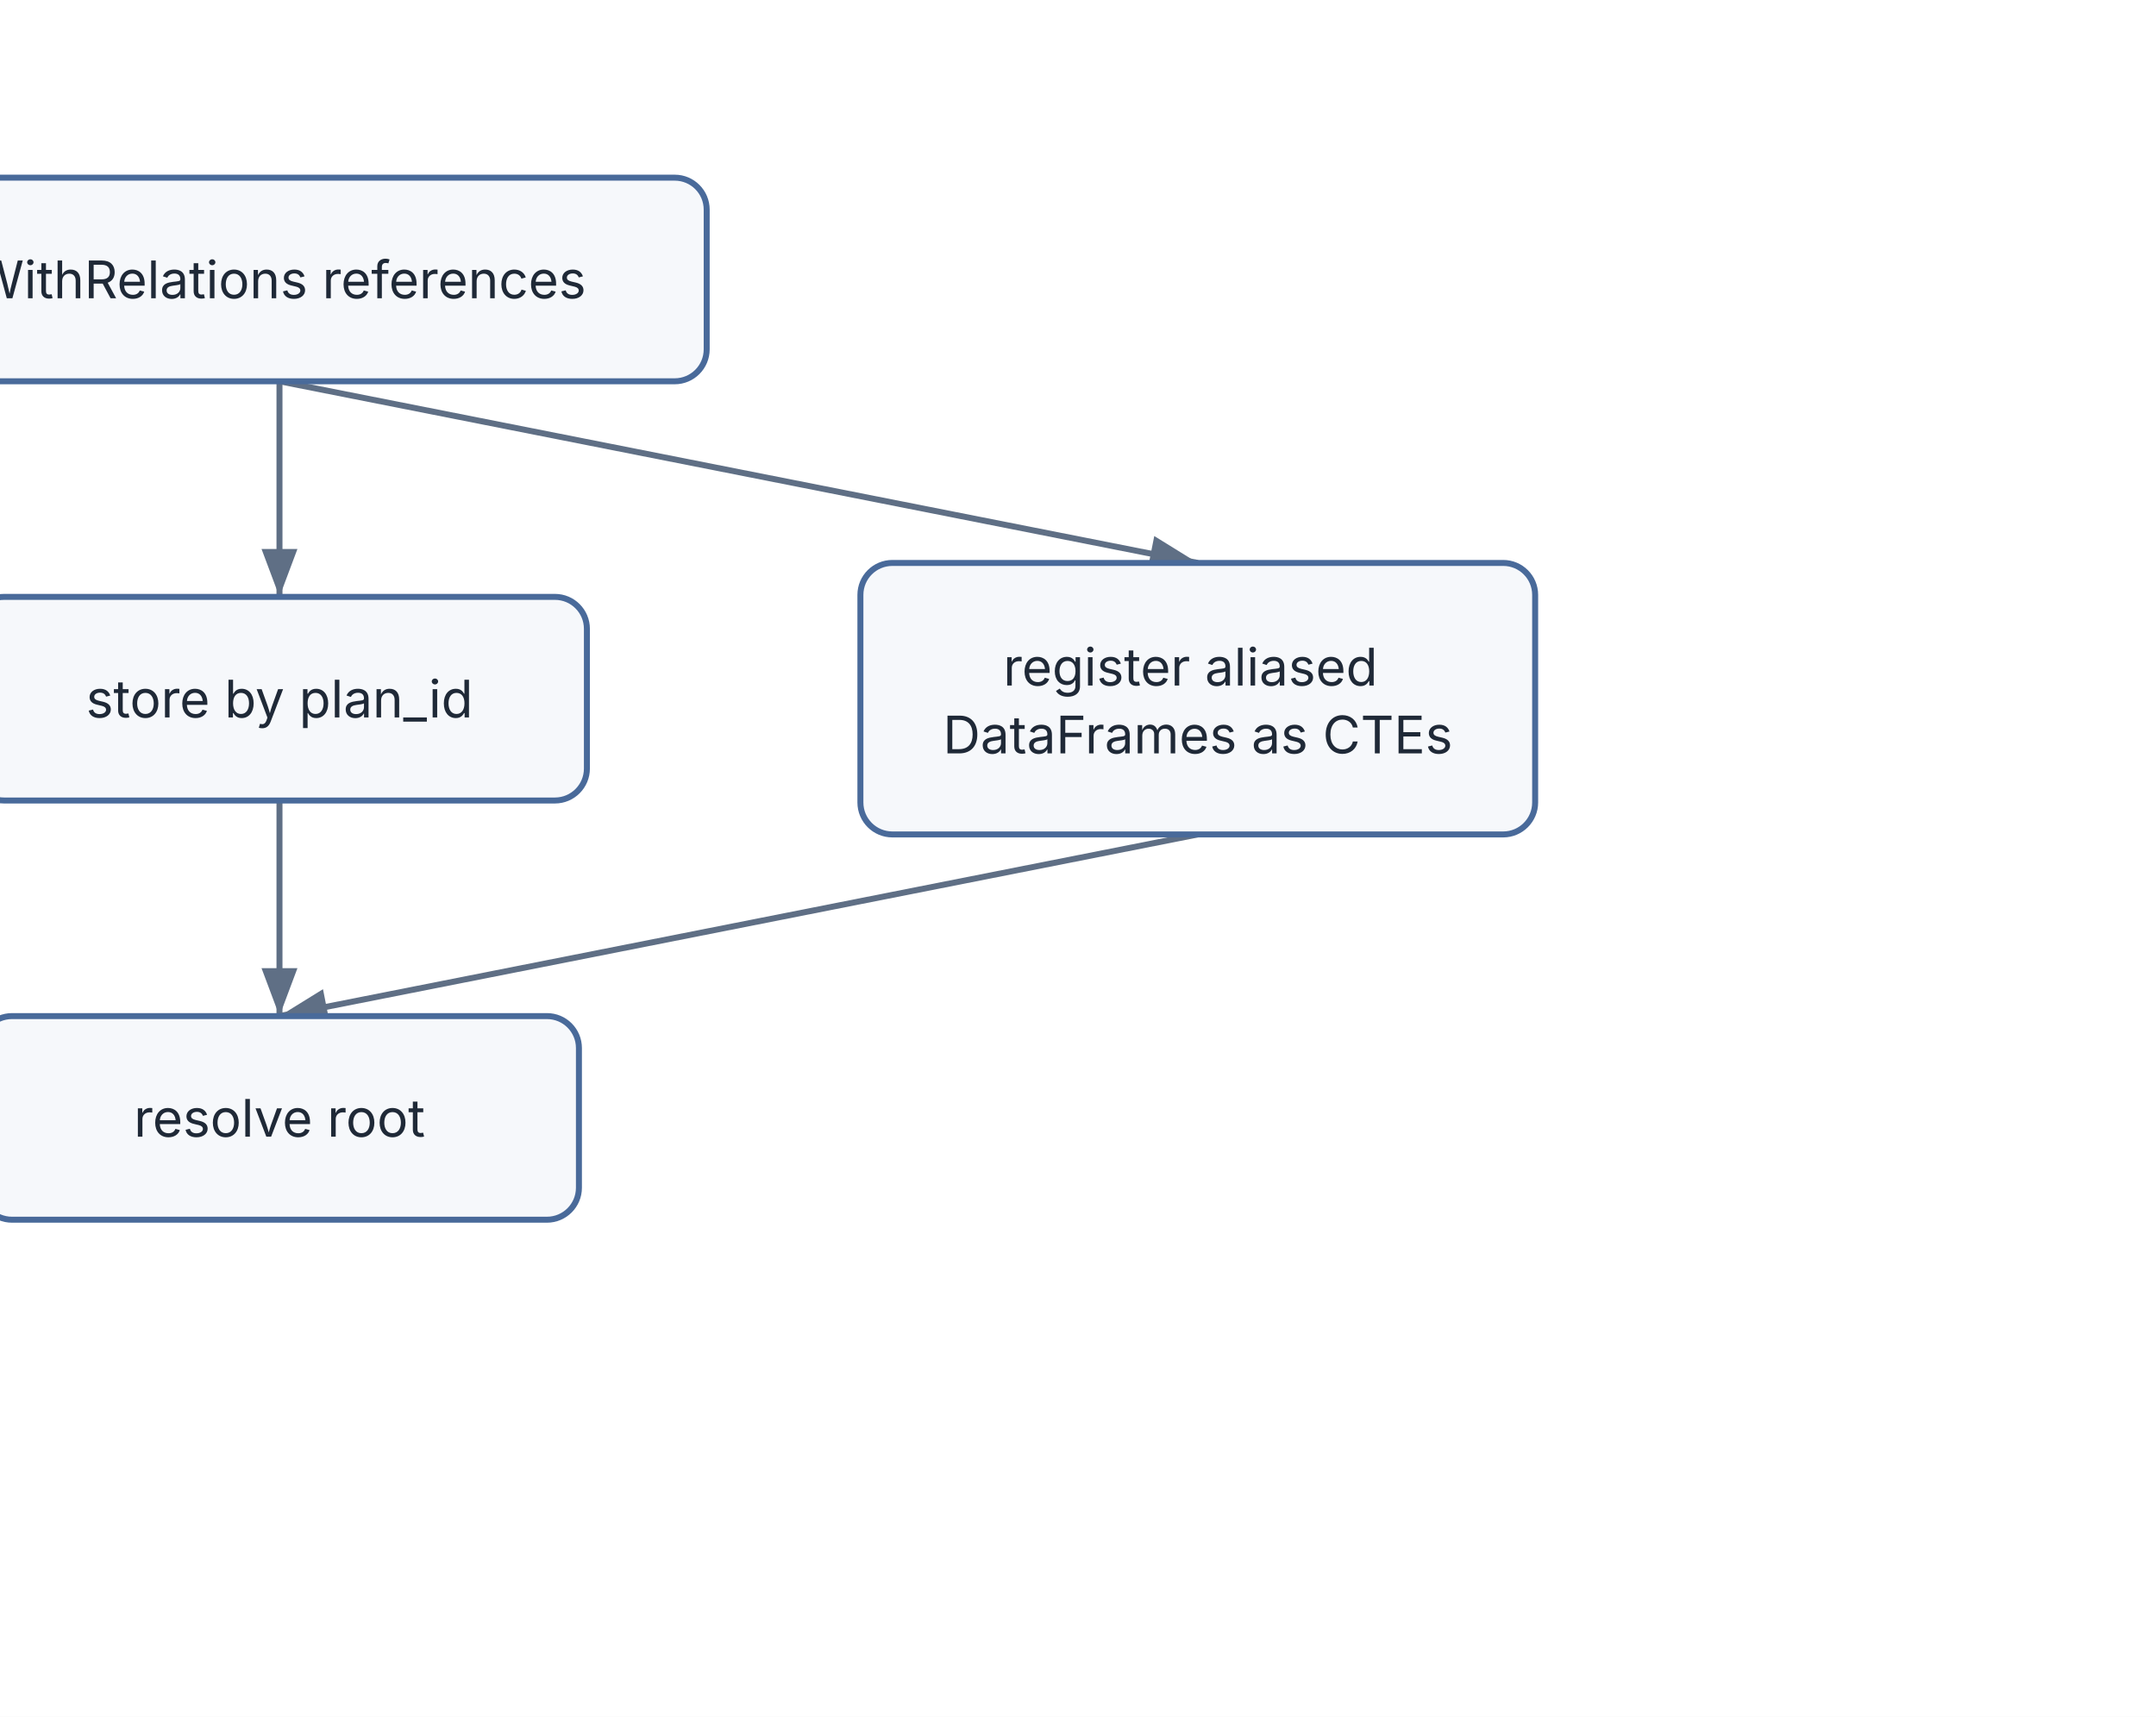
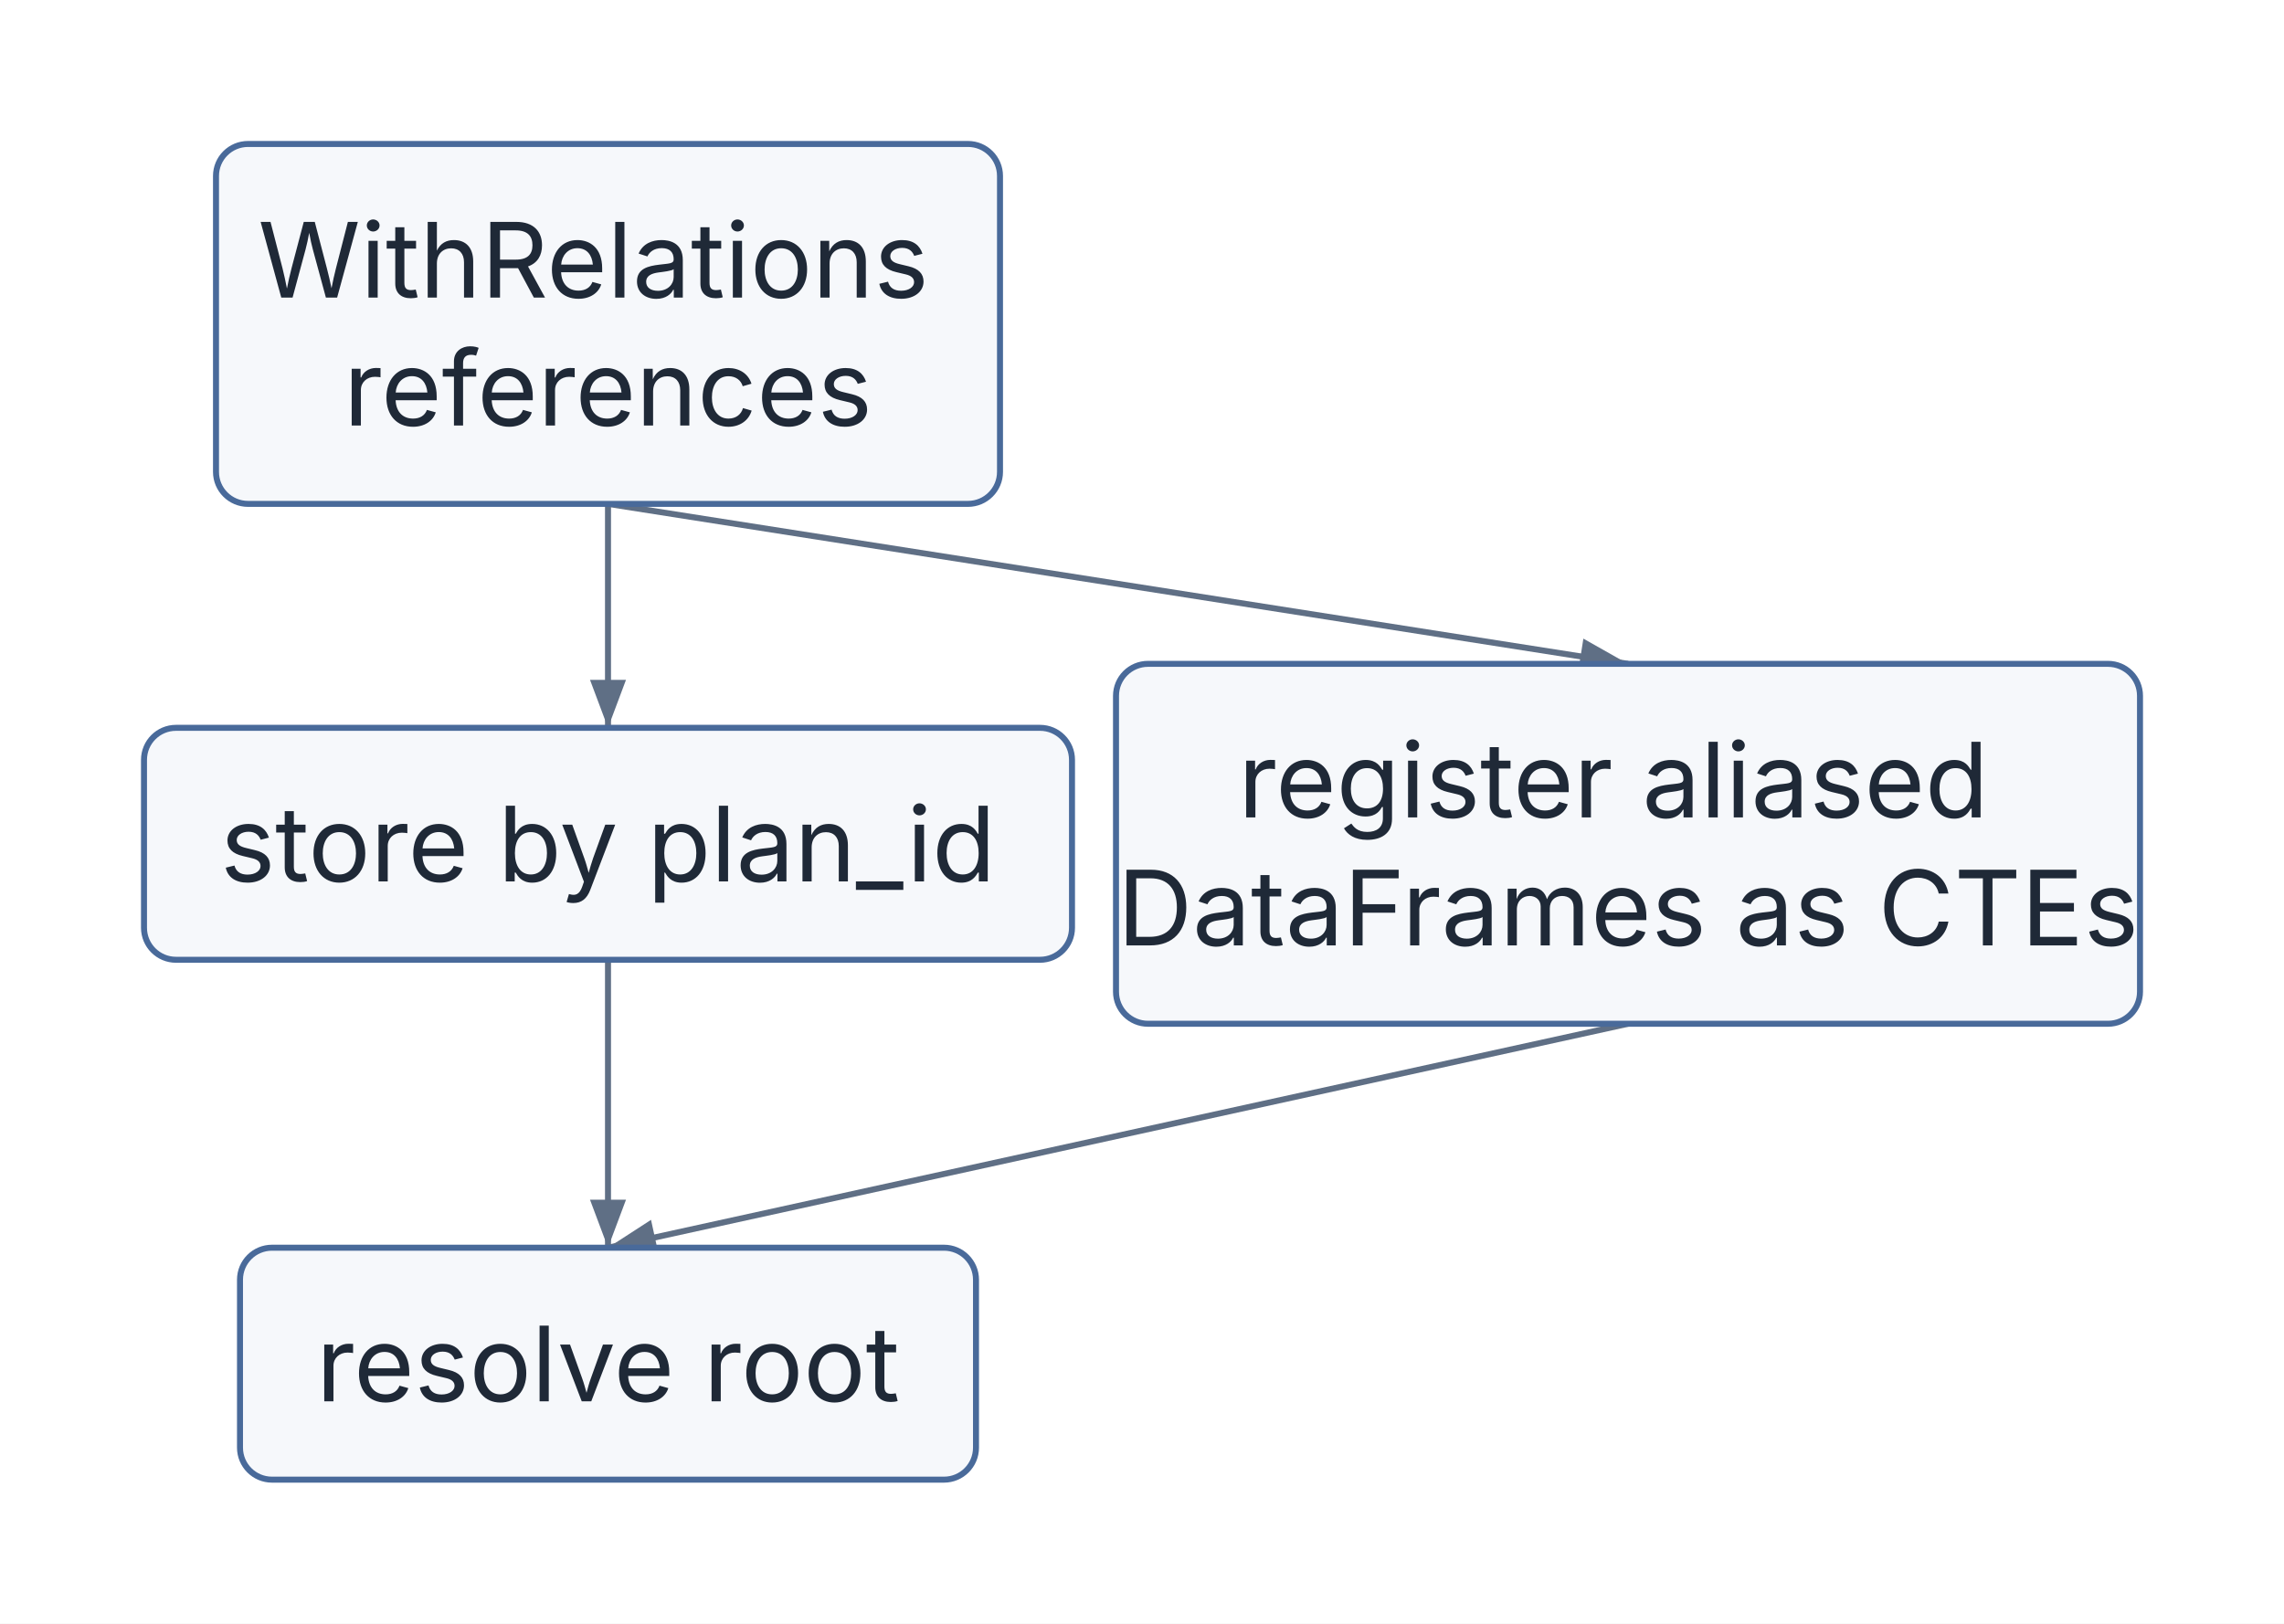
- <svg xmlns="http://www.w3.org/2000/svg" width="540" height="430" viewBox="0 0 540 430">
+ <svg xmlns="http://www.w3.org/2000/svg" width="571" height="406" viewBox="0 0 571 406">
  <defs>
    <marker id="arrow" markerWidth="10" markerHeight="10" refX="8" refY="3" orient="auto" markerUnits="strokeWidth">
      <path d="M0,0 L0,6 L8,3 z" fill="#5f6f85" />
    </marker>
  </defs>
-   <rect x="0" y="0" width="540" height="430" fill="white" />
-   <line x1="70" y1="95.5" x2="70" y2="149.5" stroke="#5f6f85" stroke-width="1.5" marker-end="url(#arrow)" />
-   <line x1="70" y1="95.5" x2="300" y2="141" stroke="#5f6f85" stroke-width="1.5" marker-end="url(#arrow)" />
-   <line x1="70" y1="200.5" x2="70" y2="254.5" stroke="#5f6f85" stroke-width="1.5" marker-end="url(#arrow)" />
-   <line x1="300" y1="209" x2="70" y2="254.5" stroke="#5f6f85" stroke-width="1.5" marker-end="url(#arrow)" />
-   <rect x="-37" y="44.5" width="214" height="51" rx="8" fill="#f6f8fb" stroke="#496a9a" stroke-width="1.5" />
-   <text x="70" y="70" text-anchor="middle" dominant-baseline="middle" font-family="Inter, Helvetica, Arial, sans-serif" font-size="13" fill="#1f2937">
-     <tspan x="70" dy="0">WithRelations references</tspan>
+   <rect x="0" y="0" width="571" height="406" fill="white" />
+   <line x1="152" y1="126" x2="152" y2="182" stroke="#5f6f85" stroke-width="1.5" marker-end="url(#arrow)" />
+   <line x1="152" y1="126" x2="407" y2="166" stroke="#5f6f85" stroke-width="1.5" marker-end="url(#arrow)" />
+   <line x1="152" y1="240" x2="152" y2="312" stroke="#5f6f85" stroke-width="1.5" marker-end="url(#arrow)" />
+   <line x1="407" y1="256" x2="152" y2="312" stroke="#5f6f85" stroke-width="1.5" marker-end="url(#arrow)" />
+   <rect x="54" y="36" width="196" height="90" rx="8" fill="#f6f8fb" stroke="#496a9a" stroke-width="1.5" />
+   <text x="152" y="65" text-anchor="middle" dominant-baseline="middle" font-family="Inter, Helvetica, Arial, sans-serif" font-size="26" fill="#1f2937">
+     <tspan x="152" dy="0">WithRelations</tspan>
+     <tspan x="152" dy="32">references</tspan>
  </text>
-   <rect x="-7" y="149.5" width="154" height="51" rx="8" fill="#f6f8fb" stroke="#496a9a" stroke-width="1.5" />
-   <text x="70" y="175" text-anchor="middle" dominant-baseline="middle" font-family="Inter, Helvetica, Arial, sans-serif" font-size="13" fill="#1f2937">
-     <tspan x="70" dy="0">store by plan_id</tspan>
+   <rect x="36" y="182" width="232" height="58" rx="8" fill="#f6f8fb" stroke="#496a9a" stroke-width="1.5" />
+   <text x="152" y="211" text-anchor="middle" dominant-baseline="middle" font-family="Inter, Helvetica, Arial, sans-serif" font-size="26" fill="#1f2937">
+     <tspan x="152" dy="0">store by plan_id</tspan>
  </text>
-   <rect x="215.5" y="141" width="169" height="68" rx="8" fill="#f6f8fb" stroke="#496a9a" stroke-width="1.5" />
-   <text x="300" y="167" text-anchor="middle" dominant-baseline="middle" font-family="Inter, Helvetica, Arial, sans-serif" font-size="13" fill="#1f2937">
-     <tspan x="300" dy="0">register aliased</tspan>
-     <tspan x="300" dy="17">DataFrames as CTEs</tspan>
+   <rect x="279" y="166" width="256" height="90" rx="8" fill="#f6f8fb" stroke="#496a9a" stroke-width="1.5" />
+   <text x="407" y="195" text-anchor="middle" dominant-baseline="middle" font-family="Inter, Helvetica, Arial, sans-serif" font-size="26" fill="#1f2937">
+     <tspan x="407" dy="0">register aliased</tspan>
+     <tspan x="407" dy="32">DataFrames as CTEs</tspan>
  </text>
-   <rect x="-5" y="254.5" width="150" height="51" rx="8" fill="#f6f8fb" stroke="#496a9a" stroke-width="1.5" />
-   <text x="70" y="280" text-anchor="middle" dominant-baseline="middle" font-family="Inter, Helvetica, Arial, sans-serif" font-size="13" fill="#1f2937">
-     <tspan x="70" dy="0">resolve root</tspan>
+   <rect x="60" y="312" width="184" height="58" rx="8" fill="#f6f8fb" stroke="#496a9a" stroke-width="1.5" />
+   <text x="152" y="341" text-anchor="middle" dominant-baseline="middle" font-family="Inter, Helvetica, Arial, sans-serif" font-size="26" fill="#1f2937">
+     <tspan x="152" dy="0">resolve root</tspan>
  </text>
</svg>
